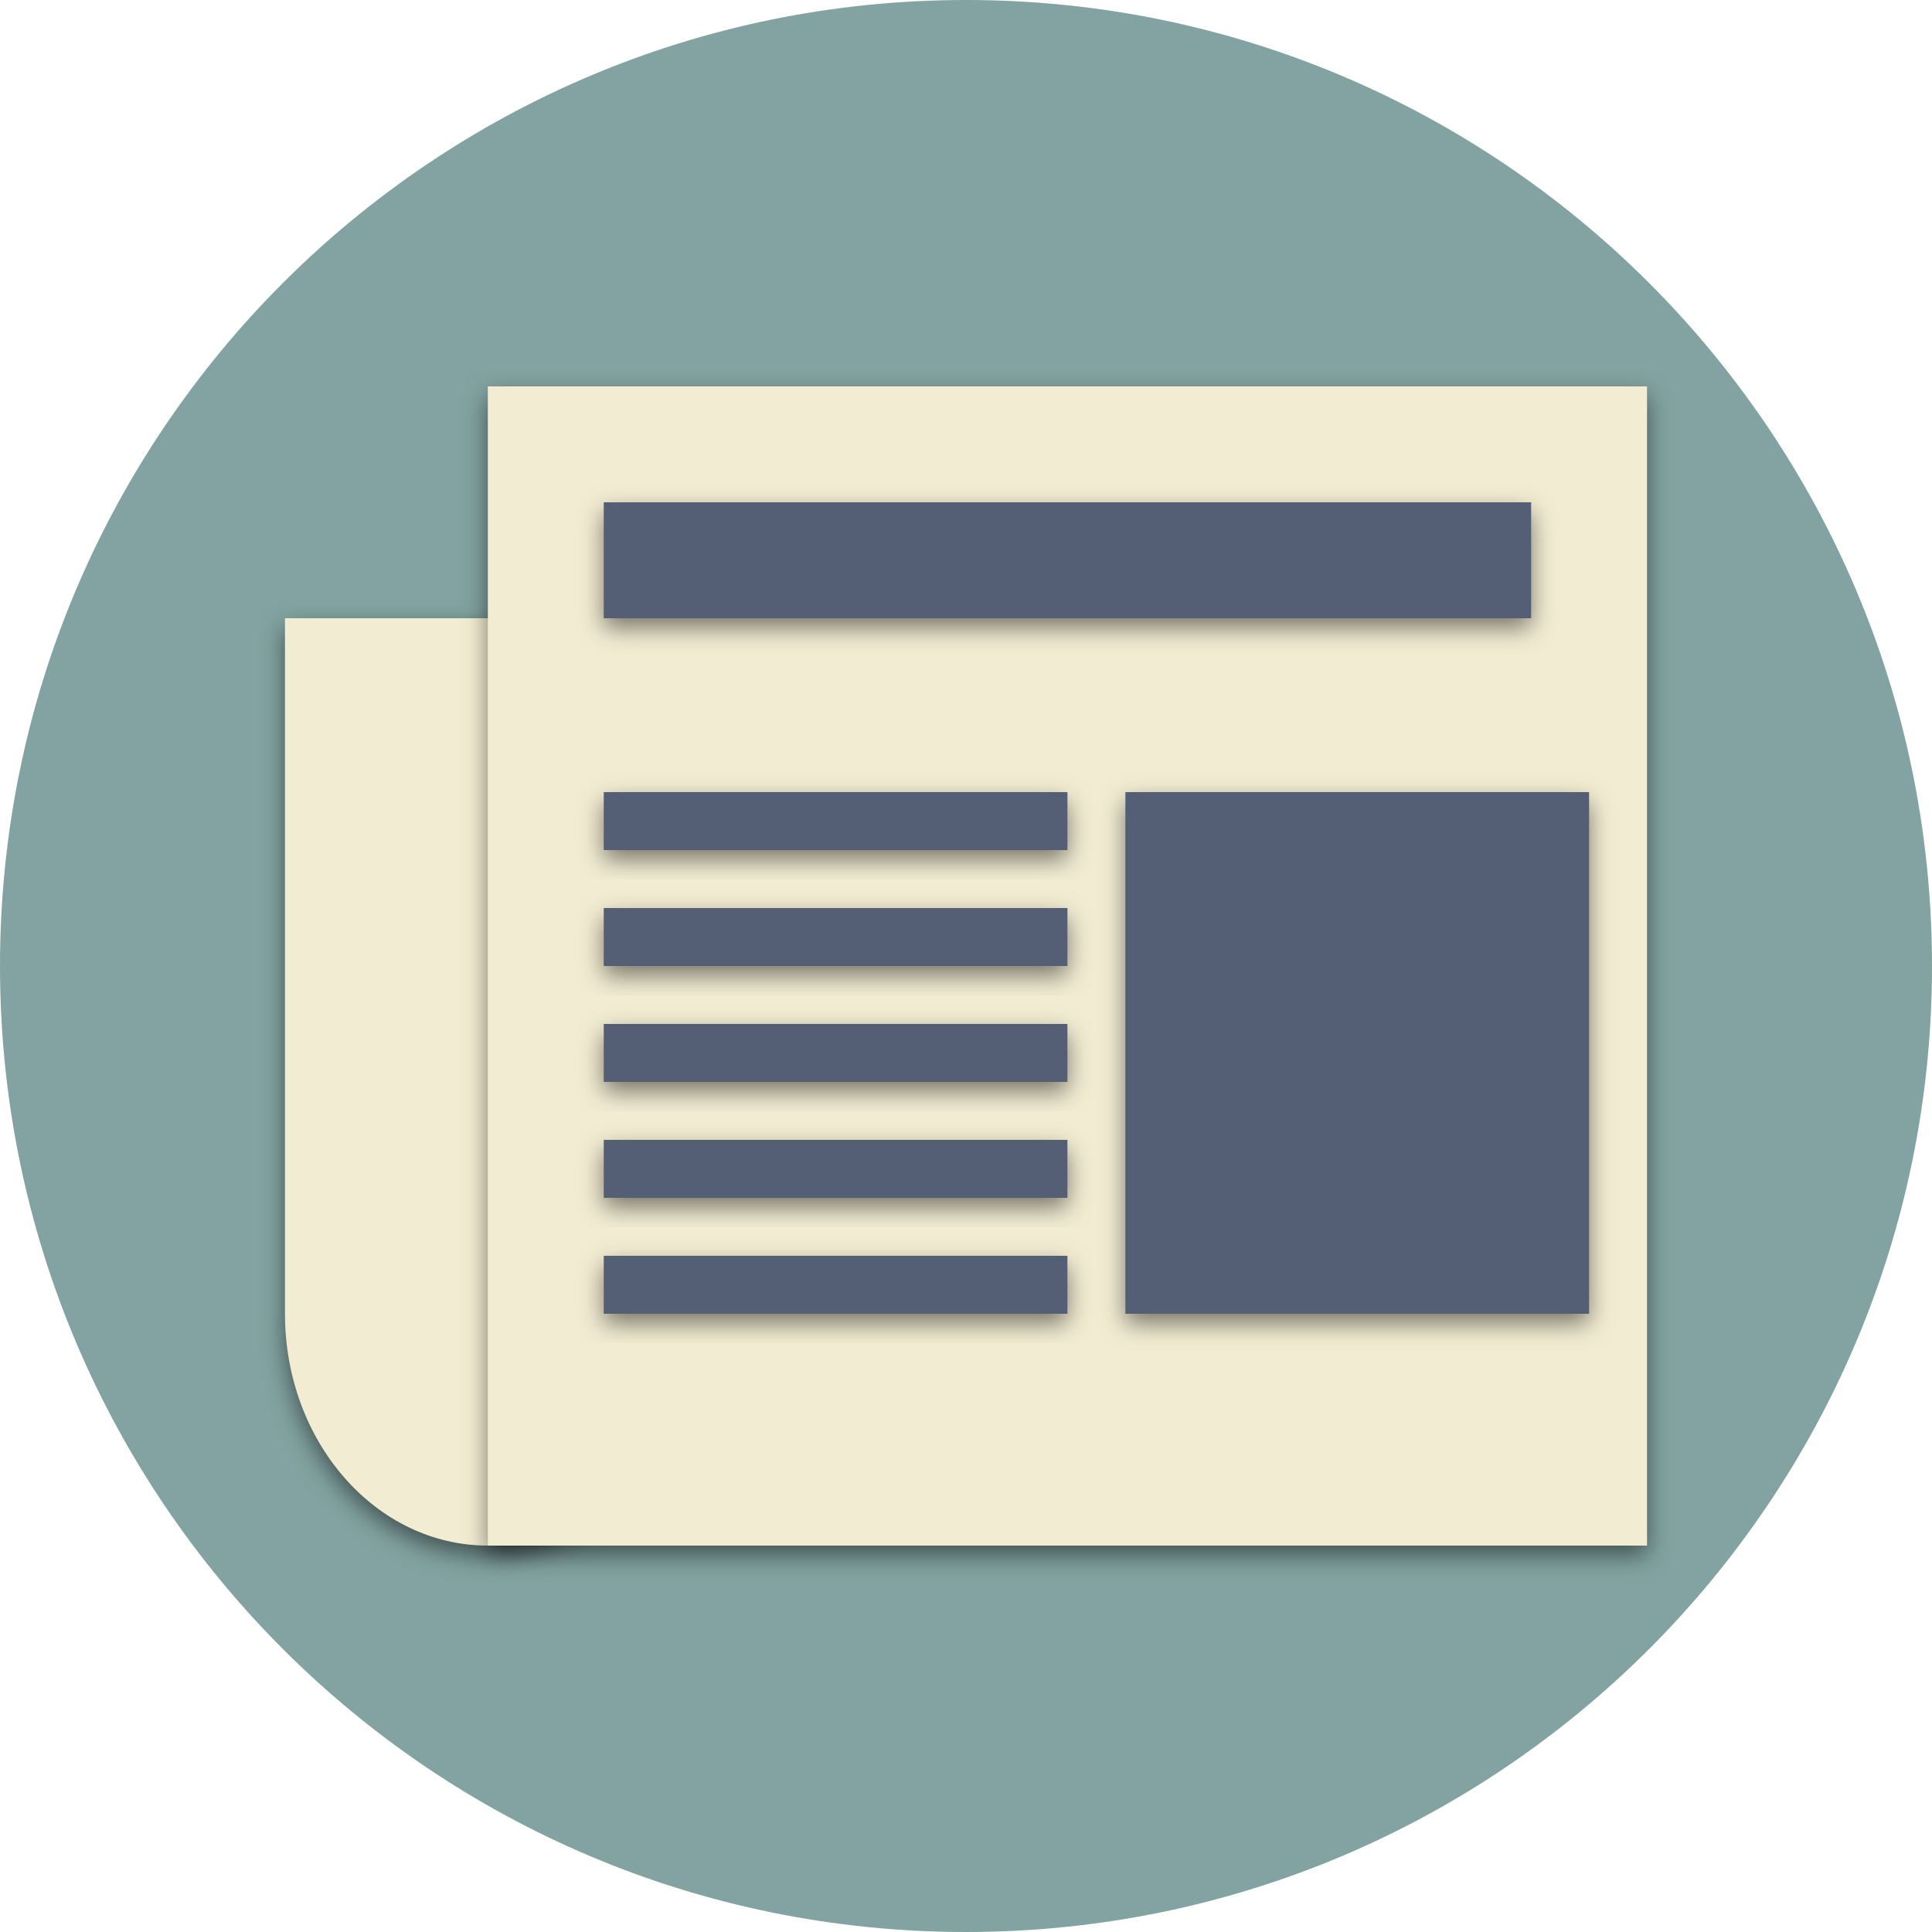
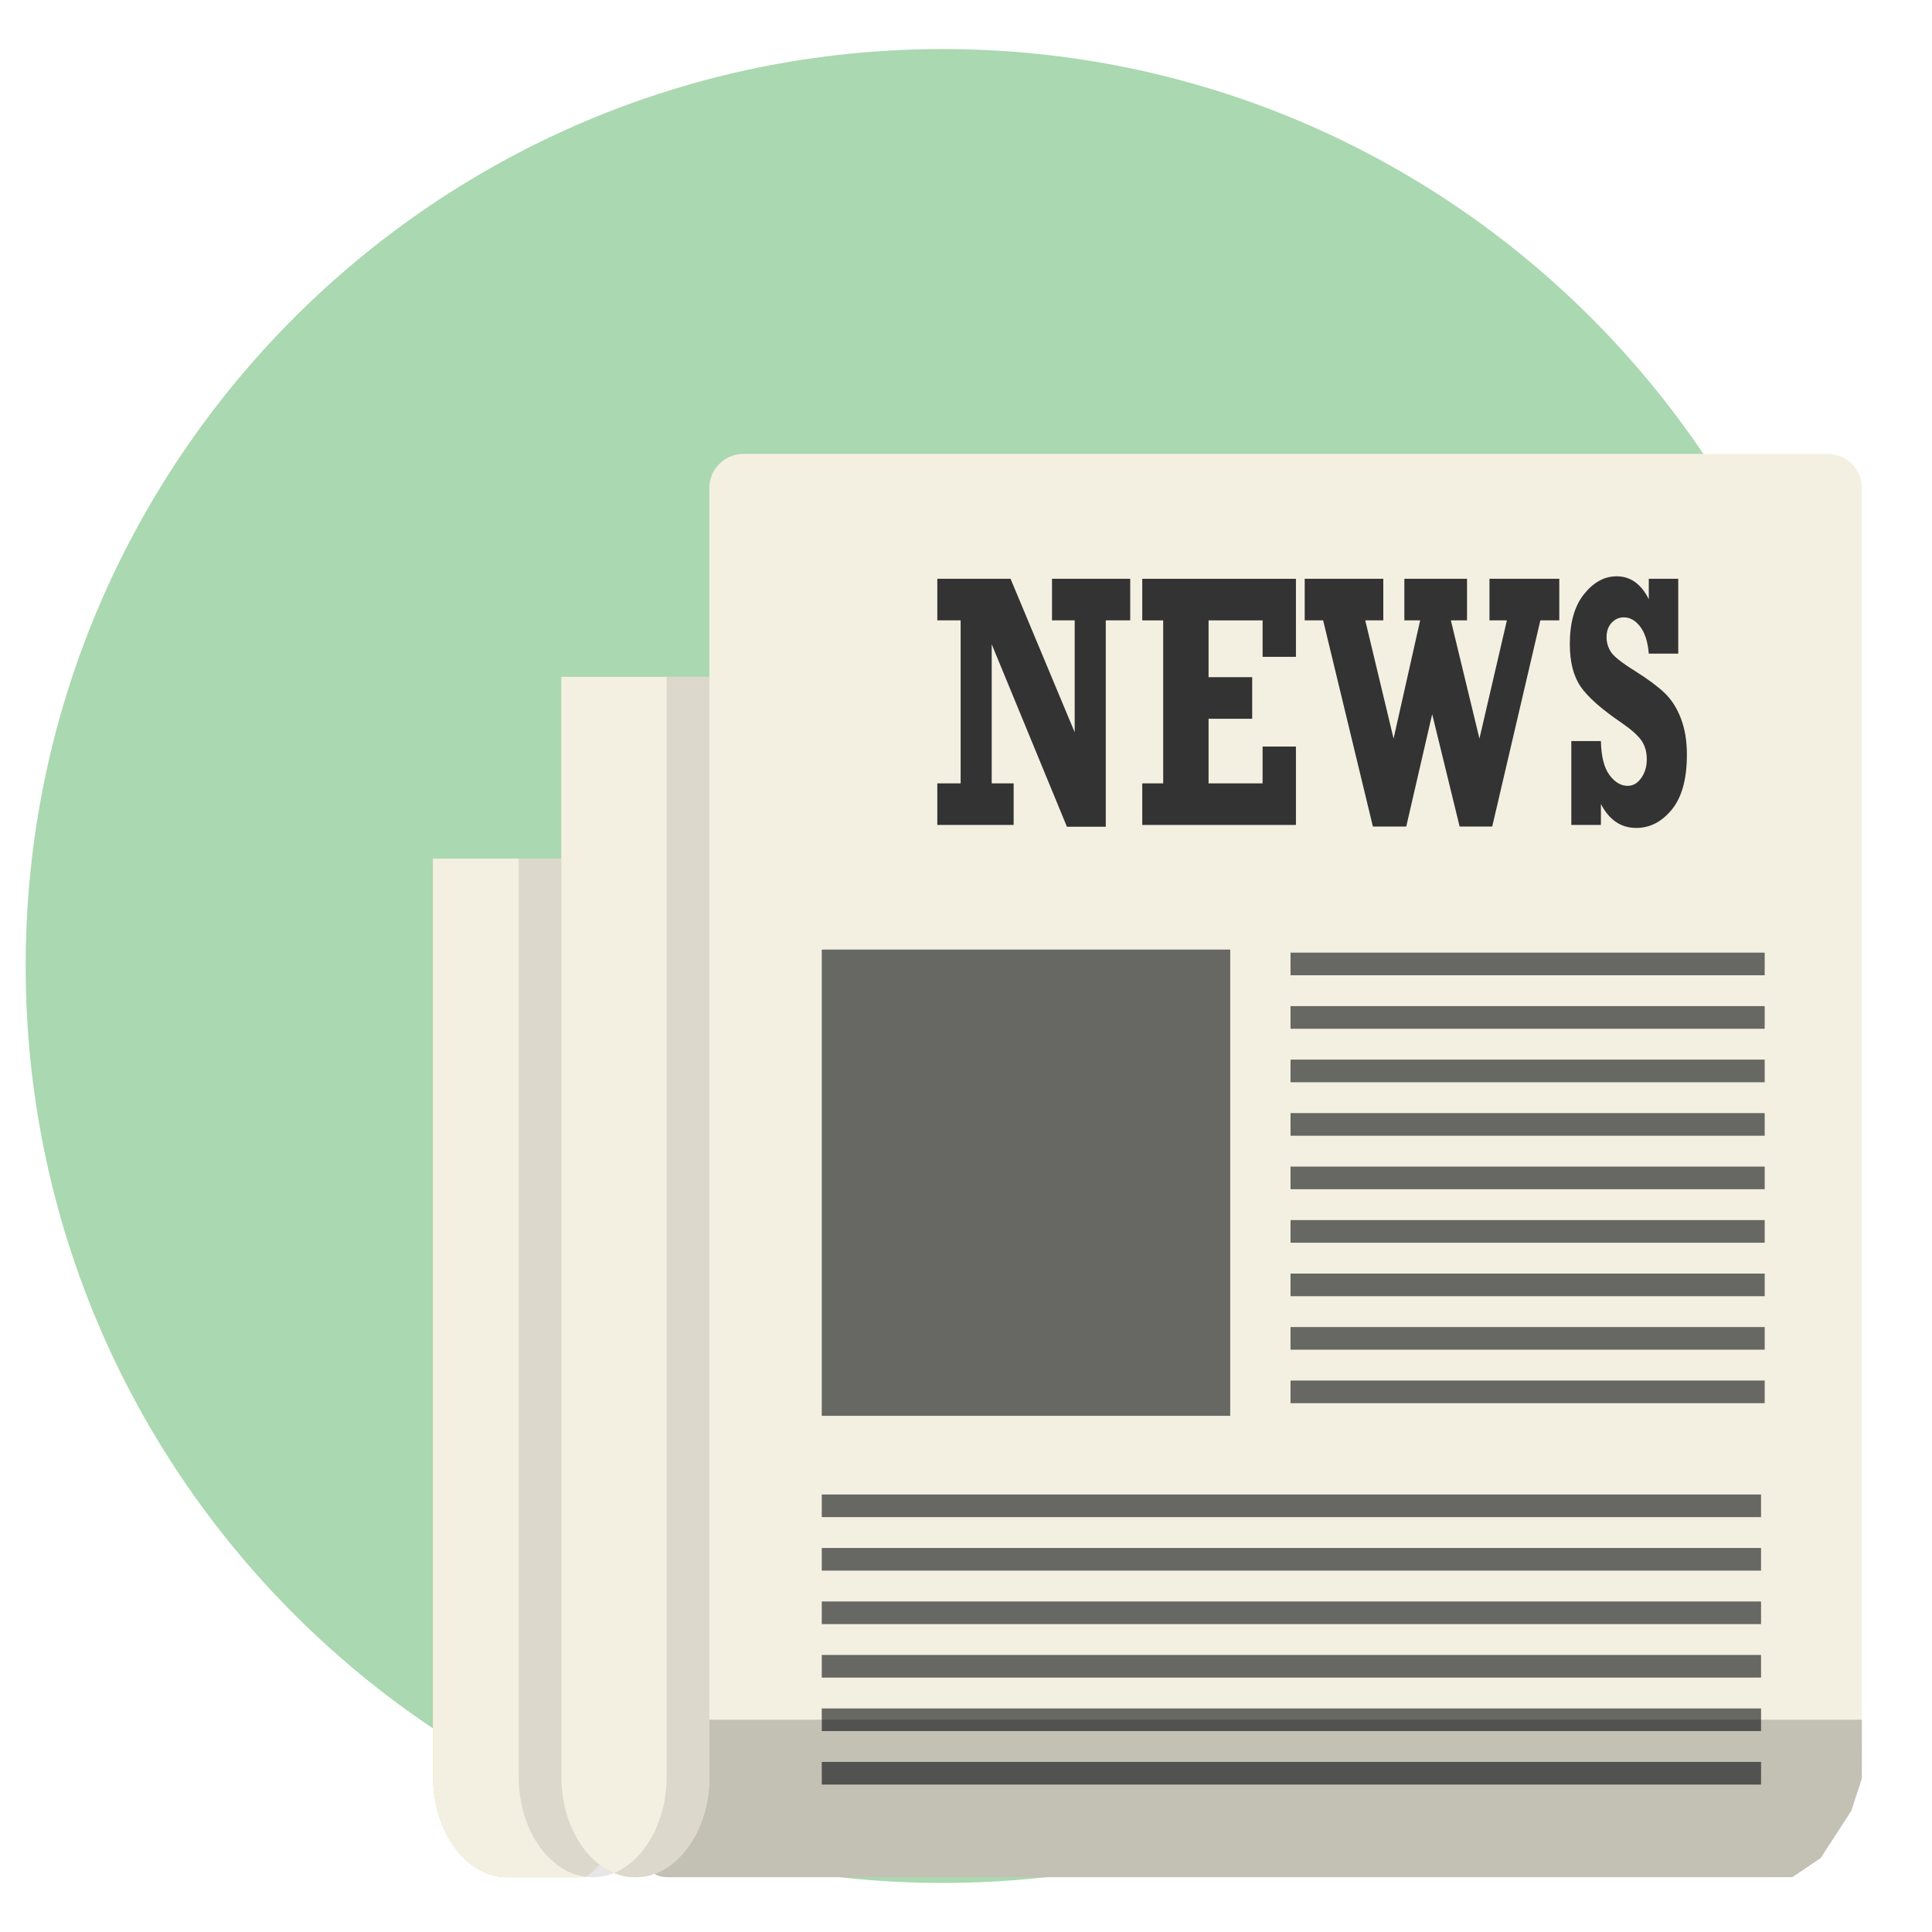
- <svg xmlns="http://www.w3.org/2000/svg" xmlns:xlink="http://www.w3.org/1999/xlink" height="400px" version="1.1" viewBox="0 0 400 400" width="400px">
-   <defs>
-     <path d="M143,272 L143,128 L59,128 L59,272 C59,298.51 77.804,320 101,320 C124.196,320 143,298.51 143,272 Z" id="path-1" />
-     <filter filterUnits="objectBoundingBox" height="200%" id="filter-2" width="200%" x="-50%" y="-50%">
-       <feOffset dx="0" dy="2" in="SourceAlpha" result="shadowOffsetOuter1" />
-       <feGaussianBlur in="shadowOffsetOuter1" result="shadowBlurOuter1" stdDeviation="2.5" />
-       <feColorMatrix in="shadowBlurOuter1" type="matrix" values="0 0 0 0 0   0 0 0 0 0   0 0 0 0 0  0 0 0 0.5 0" />
-     </filter>
-     <rect height="240" id="path-3" width="240" x="101" y="80" />
-     <filter filterUnits="objectBoundingBox" height="200%" id="filter-4" width="200%" x="-50%" y="-50%">
-       <feOffset dx="0" dy="2" in="SourceAlpha" result="shadowOffsetOuter1" />
-       <feGaussianBlur in="shadowOffsetOuter1" result="shadowBlurOuter1" stdDeviation="2.5" />
-       <feColorMatrix in="shadowBlurOuter1" type="matrix" values="0 0 0 0 0   0 0 0 0 0   0 0 0 0 0  0 0 0 0.5 0" />
-     </filter>
-     <rect height="108" id="path-5" width="96" x="233" y="164" />
-     <filter filterUnits="objectBoundingBox" height="200%" id="filter-6" width="200%" x="-50%" y="-50%">
-       <feOffset dx="0" dy="2" in="SourceAlpha" result="shadowOffsetOuter1" />
-       <feGaussianBlur in="shadowOffsetOuter1" result="shadowBlurOuter1" stdDeviation="2.5" />
-       <feColorMatrix in="shadowBlurOuter1" type="matrix" values="0 0 0 0 0   0 0 0 0 0   0 0 0 0 0  0 0 0 0.5 0" />
-     </filter>
-     <rect height="24" id="path-7" width="192" x="125" y="104" />
-     <filter filterUnits="objectBoundingBox" height="200%" id="filter-8" width="200%" x="-50%" y="-50%">
-       <feOffset dx="0" dy="2" in="SourceAlpha" result="shadowOffsetOuter1" />
-       <feGaussianBlur in="shadowOffsetOuter1" result="shadowBlurOuter1" stdDeviation="2.5" />
-       <feColorMatrix in="shadowBlurOuter1" type="matrix" values="0 0 0 0 0   0 0 0 0 0   0 0 0 0 0  0 0 0 0.5 0" />
-     </filter>
-     <rect height="12" id="path-9" width="96" x="125" y="188" />
-     <filter filterUnits="objectBoundingBox" height="200%" id="filter-10" width="200%" x="-50%" y="-50%">
-       <feOffset dx="0" dy="2" in="SourceAlpha" result="shadowOffsetOuter1" />
-       <feGaussianBlur in="shadowOffsetOuter1" result="shadowBlurOuter1" stdDeviation="2.5" />
-       <feColorMatrix in="shadowBlurOuter1" type="matrix" values="0 0 0 0 0   0 0 0 0 0   0 0 0 0 0  0 0 0 0.5 0" />
-     </filter>
-     <rect height="12" id="path-11" width="96" x="125" y="164" />
-     <filter filterUnits="objectBoundingBox" height="200%" id="filter-12" width="200%" x="-50%" y="-50%">
-       <feOffset dx="0" dy="2" in="SourceAlpha" result="shadowOffsetOuter1" />
-       <feGaussianBlur in="shadowOffsetOuter1" result="shadowBlurOuter1" stdDeviation="2.5" />
-       <feColorMatrix in="shadowBlurOuter1" type="matrix" values="0 0 0 0 0   0 0 0 0 0   0 0 0 0 0  0 0 0 0.5 0" />
-     </filter>
-     <rect height="12" id="path-13" width="96" x="125" y="212" />
-     <filter filterUnits="objectBoundingBox" height="200%" id="filter-14" width="200%" x="-50%" y="-50%">
-       <feOffset dx="0" dy="2" in="SourceAlpha" result="shadowOffsetOuter1" />
-       <feGaussianBlur in="shadowOffsetOuter1" result="shadowBlurOuter1" stdDeviation="2.5" />
-       <feColorMatrix in="shadowBlurOuter1" type="matrix" values="0 0 0 0 0   0 0 0 0 0   0 0 0 0 0  0 0 0 0.5 0" />
-     </filter>
-     <rect height="12" id="path-15" width="96" x="125" y="236" />
-     <filter filterUnits="objectBoundingBox" height="200%" id="filter-16" width="200%" x="-50%" y="-50%">
-       <feOffset dx="0" dy="2" in="SourceAlpha" result="shadowOffsetOuter1" />
-       <feGaussianBlur in="shadowOffsetOuter1" result="shadowBlurOuter1" stdDeviation="2.5" />
-       <feColorMatrix in="shadowBlurOuter1" type="matrix" values="0 0 0 0 0   0 0 0 0 0   0 0 0 0 0  0 0 0 0.5 0" />
-     </filter>
-     <rect height="12" id="path-17" width="96" x="125" y="260" />
-     <filter filterUnits="objectBoundingBox" height="200%" id="filter-18" width="200%" x="-50%" y="-50%">
-       <feOffset dx="0" dy="2" in="SourceAlpha" result="shadowOffsetOuter1" />
-       <feGaussianBlur in="shadowOffsetOuter1" result="shadowBlurOuter1" stdDeviation="2.5" />
-       <feColorMatrix in="shadowBlurOuter1" type="matrix" values="0 0 0 0 0   0 0 0 0 0   0 0 0 0 0  0 0 0 0.5 0" />
-     </filter>
-   </defs>
-   <g fill="none" fill-rule="evenodd" id="Page-1" stroke="none" stroke-width="1">
-     <g id="newspaper">
-       <ellipse cx="200" cy="200" fill="#82A3A1" id="background" rx="200" ry="200" />
-       <g id="Combined-Shape">
-         <use fill="black" fill-opacity="1" filter="url(#filter-2)" xlink:href="#path-1" />
-         <use fill="#F2ECD2" fill-rule="evenodd" xlink:href="#path-1" />
-       </g>
-       <g id="Rectangle-29">
-         <use fill="black" fill-opacity="1" filter="url(#filter-4)" xlink:href="#path-3" />
-         <use fill="#F2ECD2" fill-rule="evenodd" xlink:href="#path-3" />
-       </g>
-       <g id="Rectangle-31">
-         <use fill="black" fill-opacity="1" filter="url(#filter-6)" xlink:href="#path-5" />
-         <use fill="#545E75" fill-rule="evenodd" xlink:href="#path-5" />
-       </g>
-       <g id="Rectangle-31-Copy">
-         <use fill="black" fill-opacity="1" filter="url(#filter-8)" xlink:href="#path-7" />
-         <use fill="#545E75" fill-rule="evenodd" xlink:href="#path-7" />
-       </g>
-       <g id="Rectangle-31-Copy-2">
-         <use fill="black" fill-opacity="1" filter="url(#filter-10)" xlink:href="#path-9" />
-         <use fill="#545E75" fill-rule="evenodd" xlink:href="#path-9" />
-       </g>
-       <g id="Rectangle-31-Copy-6">
-         <use fill="black" fill-opacity="1" filter="url(#filter-12)" xlink:href="#path-11" />
-         <use fill="#545E75" fill-rule="evenodd" xlink:href="#path-11" />
-       </g>
-       <g id="Rectangle-31-Copy-3">
-         <use fill="black" fill-opacity="1" filter="url(#filter-14)" xlink:href="#path-13" />
-         <use fill="#545E75" fill-rule="evenodd" xlink:href="#path-13" />
-       </g>
-       <g id="Rectangle-31-Copy-4">
-         <use fill="black" fill-opacity="1" filter="url(#filter-16)" xlink:href="#path-15" />
-         <use fill="#545E75" fill-rule="evenodd" xlink:href="#path-15" />
-       </g>
-       <g id="Rectangle-31-Copy-5">
-         <use fill="black" fill-opacity="1" filter="url(#filter-18)" xlink:href="#path-17" />
-         <use fill="#545E75" fill-rule="evenodd" xlink:href="#path-17" />
-       </g>
-     </g>
+ <svg xmlns="http://www.w3.org/2000/svg" width="512" height="512">
+   <g>
+     <rect fill="none" id="canvas_background" height="514" width="514" y="-1" x="-1" />
+   </g>
+   <g>
+     <circle id="svg_1" fill="#aad8b0" r="243" cy="256" cx="249.804" />
+     <path id="svg_3" fill="#f4f0e1" d="m493.412,129.291l0,333.07c0,4.95 -0.01,9 -0.01,9c0,0.01 -1.27,3.86 -2.81,8.56l-8.1,12.49c-4.11,2.76 -7.48,5.03 -7.49,5.05c-0.01,0.01 -4.07,0.03 -9.02,0.03l-288.85,0c-4.95,0 -6.5,-3.19 -3.45,-7.09l8.74,-11.14c3.06,-3.9 5.56,-11.13 5.56,-16.08l0,-333.89c0,-4.95 4.05,-9 9,-9l287.43,0c4.95,0 9,4.05 9,9z" />
+     <path id="svg_5" fill="#333333" d="m248.397,218.62l0,-11.021l6.179,0l0,-43.193l-6.179,0l0,-11.021l19.409,0l16.998,40.678l0,-29.657l-6.013,0l0,-11.021l20.729,0l0,11.021l-6.478,0l0,54.683l-10.298,0l-19.931,-48.352l0,36.862l5.813,0l0,11.021l-20.229,0l0,0z" />
+     <path id="svg_6" fill="#333333" d="m302.709,218.62l0,-11.021l5.548,0l0,-43.193l-5.548,0l0,-11.021l40.727,0l0,20.682l-8.837,0l0,-9.661l-14.317,0l0,15.054l11.561,0l0,11.021l-11.561,0l0,17.118l14.317,0l0,-9.755l8.837,0l0,20.776l-40.727,0l0,0z" />
+     <path id="svg_7" fill="#333333" d="m363.832,219.041l-13.188,-54.636l-4.883,0l0,-11.021l20.828,0l0,11.021l-4.783,0l7.507,31.328l7.043,-31.328l-4.186,0l0,-11.021l16.609,0l0,11.021l-4.285,0l7.573,31.328l7.275,-31.328l-4.618,0l0,-11.021l18.503,0l0,11.021l-5.016,0l-12.756,54.636l-8.637,0l-7.275,-29.78l-6.876,29.78l-8.835,0z" />
+     <path id="svg_8" fill="#333333" d="m416.417,218.62l0,-22.23l7.839,0c0.089,4.064 0.842,7.058 2.259,8.981s3.034,2.884 4.851,2.884c1.417,0 2.612,-0.696 3.587,-2.087s1.462,-3.025 1.462,-4.901c0,-2 -0.477,-3.681 -1.429,-5.042c-0.952,-1.36 -2.692,-2.909 -5.221,-4.647c-5.346,-3.632 -8.973,-6.842 -10.883,-9.63c-1.909,-2.787 -2.864,-6.546 -2.864,-11.275c0,-5.7 1.263,-10.116 3.787,-13.248s5.393,-4.698 8.604,-4.698c3.676,0 6.522,2.025 8.537,6.074l0,-5.417l7.807,0l0,19.838l-7.807,0c-0.243,-3.064 -0.991,-5.432 -2.242,-7.105c-1.251,-1.672 -2.707,-2.509 -4.368,-2.509c-1.284,0 -2.37,0.485 -3.255,1.454c-0.887,0.969 -1.329,2.236 -1.329,3.799c0,1.345 0.365,2.619 1.097,3.822c0.73,1.204 2.869,2.91 6.416,5.118c3.415,2.147 6.034,4.088 7.858,5.825c1.825,1.736 3.268,3.99 4.33,6.759c1.061,2.77 1.592,5.969 1.592,9.599c0,6.447 -1.328,11.297 -3.986,14.551c-2.657,3.254 -5.802,4.881 -9.434,4.881c-4.053,0 -7.176,-2.118 -9.368,-6.355l0,5.558l-7.84,0l0,0.001z" />
+     <rect id="svg_9" fill="#676764" y="251.649" x="217.778" width="108.245" height="123.559" />
+     <line id="svg_10" fill="none" stroke="#676764" stroke-width="6" stroke-miterlimit="10" y2="255.458" y1="255.458" x2="342.006" x1="467.663" />
+     <line id="svg_11" fill="none" stroke="#676764" stroke-width="6" stroke-miterlimit="10" y2="269.633" y1="269.633" x2="342.006" x1="467.663" />
+     <line id="svg_12" fill="none" stroke="#676764" stroke-width="6" stroke-miterlimit="10" y2="283.808" y1="283.808" x2="342.006" x1="467.663" />
+     <line id="svg_13" fill="none" stroke="#676764" stroke-width="6" stroke-miterlimit="10" y2="297.983" y1="297.983" x2="342.006" x1="467.663" />
+     <line id="svg_14" fill="none" stroke="#676764" stroke-width="6" stroke-miterlimit="10" y2="312.158" y1="312.158" x2="342.006" x1="467.663" />
+     <line id="svg_15" fill="none" stroke="#676764" stroke-width="6" stroke-miterlimit="10" y2="326.333" y1="326.333" x2="342.006" x1="467.663" />
+     <line id="svg_16" fill="none" stroke="#676764" stroke-width="6" stroke-miterlimit="10" y2="340.508" y1="340.508" x2="342.006" x1="467.663" />
+     <line id="svg_17" fill="none" stroke="#676764" stroke-width="6" stroke-miterlimit="10" y2="354.683" y1="354.683" x2="342.006" x1="467.663" />
+     <line id="svg_18" fill="none" stroke="#676764" stroke-width="6" stroke-miterlimit="10" y2="368.858" y1="368.858" x2="342.006" x1="467.663" />
+     <line id="svg_19" fill="none" stroke="#676764" stroke-width="6" stroke-miterlimit="10" y2="399.055" y1="399.055" x2="466.696" x1="217.778" />
+     <line id="svg_20" fill="none" stroke="#676764" stroke-width="6" stroke-miterlimit="10" y2="413.23" y1="413.23" x2="466.696" x1="217.778" />
+     <line id="svg_21" fill="none" stroke="#676764" stroke-width="6" stroke-miterlimit="10" y2="427.405" y1="427.405" x2="466.696" x1="217.778" />
+     <line id="svg_22" fill="none" stroke="#676764" stroke-width="6" stroke-miterlimit="10" y2="441.58" y1="441.58" x2="466.696" x1="217.778" />
+     <line id="svg_23" fill="none" stroke="#676764" stroke-width="6" stroke-miterlimit="10" y2="455.755" y1="455.755" x2="466.696" x1="217.778" />
+     <line id="svg_24" fill="none" stroke="#676764" stroke-width="6" stroke-miterlimit="10" y2="469.93" y1="469.93" x2="466.696" x1="217.778" />
+     <path id="svg_26" opacity="0.2" d="m493.412,455.751l0,6.61c0,4.95 -0.01,9 -0.01,9c0,0.01 -1.27,3.86 -2.81,8.56l-8.1,12.49c-4.11,2.76 -7.48,5.03 -7.49,5.05c-0.01,0.01 -4.07,0.03 -9.02,0.03l-288.85,0c-4.95,0 -6.5,-3.19 -3.45,-7.09l8.74,-11.14c3.06,-3.9 5.56,-11.13 5.56,-16.08l0,-7.43l305.43,0l0,0z" />
+     <path id="svg_28" fill="#EBE3C5" d="m158.915,494.844c-5.701,3.151 0.978,-1.333 2.396,-2.597c2.201,-1.963 4.356,-3.983 6.606,-5.89c1.262,-1.07 2.582,-2.135 3.959,-3.135c0.268,-4.71 0.647,-9.412 1.037,-14.115c0.246,-2.97 0.503,-5.942 0.688,-8.917c0.031,-0.498 0.078,-1.916 0.122,-3.168l-19.741,0l0,-229.45l-39.21,0l0,243.32c0,14.63 8.82,26.6 19.61,26.6l20.668,0c1.177,-0.988 2.472,-1.878 3.865,-2.648z" />
+     <path id="svg_29" fill="#EBE3C5" d="m158.915,494.844c-5.701,3.151 0.978,-1.333 2.396,-2.597c2.201,-1.963 4.356,-3.983 6.606,-5.89c1.262,-1.07 2.582,-2.135 3.959,-3.135c0.268,-4.71 0.647,-9.412 1.037,-14.115c0.246,-2.97 0.503,-5.942 0.688,-8.917c0.031,-0.498 0.078,-1.916 0.122,-3.168l-19.741,0l0,-229.45l-39.21,0l0,243.32c0,14.63 8.82,26.6 19.61,26.6l20.668,0c1.177,-0.988 2.472,-1.878 3.865,-2.648z" />
+     <path id="svg_30" fill="#f4f0e1" d="m158.915,494.844c-5.701,3.151 0.978,-1.333 2.396,-2.597c2.201,-1.963 4.356,-3.983 6.606,-5.89c1.262,-1.07 2.582,-2.135 3.959,-3.135c0.268,-4.71 0.647,-9.412 1.037,-14.115c0.246,-2.97 0.503,-5.942 0.688,-8.917c0.031,-0.498 0.078,-1.916 0.122,-3.168l-19.741,0l0,-229.45l-39.21,0l0,243.32c0,14.63 8.82,26.6 19.61,26.6l20.668,0c1.177,-0.988 2.472,-1.878 3.865,-2.648z" />
+     <path id="svg_32" opacity="0.1" d="m176.662,457.021l0,13.87c0,14.63 -8.82,26.6 -19.6,26.6c-10.79,0 -19.61,-11.97 -19.61,-26.6l0,-243.32l16.53,0l0,229.45l22.68,0z" />
+     <path id="svg_34" fill="#EBE3C5" d="m188.006,470.892c0,14.627 -8.823,26.595 -19.607,26.595s-19.607,-11.968 -19.607,-26.595l0,-291.519l39.213,0l0.001,291.519l0,0z" />
+     <path id="svg_35" fill="#f4f0e1" d="m188.006,470.892c0,14.627 -8.823,26.595 -19.607,26.595s-19.607,-11.968 -19.607,-26.595l0,-291.519l39.213,0l0.001,291.519l0,0z" />
+     <path id="svg_37" opacity="0.1" d="m188.002,179.371l0,291.52c0,14.63 -8.82,26.6 -19.6,26.6c-1.97,0 -3.88,-0.4 -5.67,-1.15c8.04,-3.32 13.93,-13.49 13.93,-25.45l0,-291.52l11.34,0z" />
  </g>
</svg>
